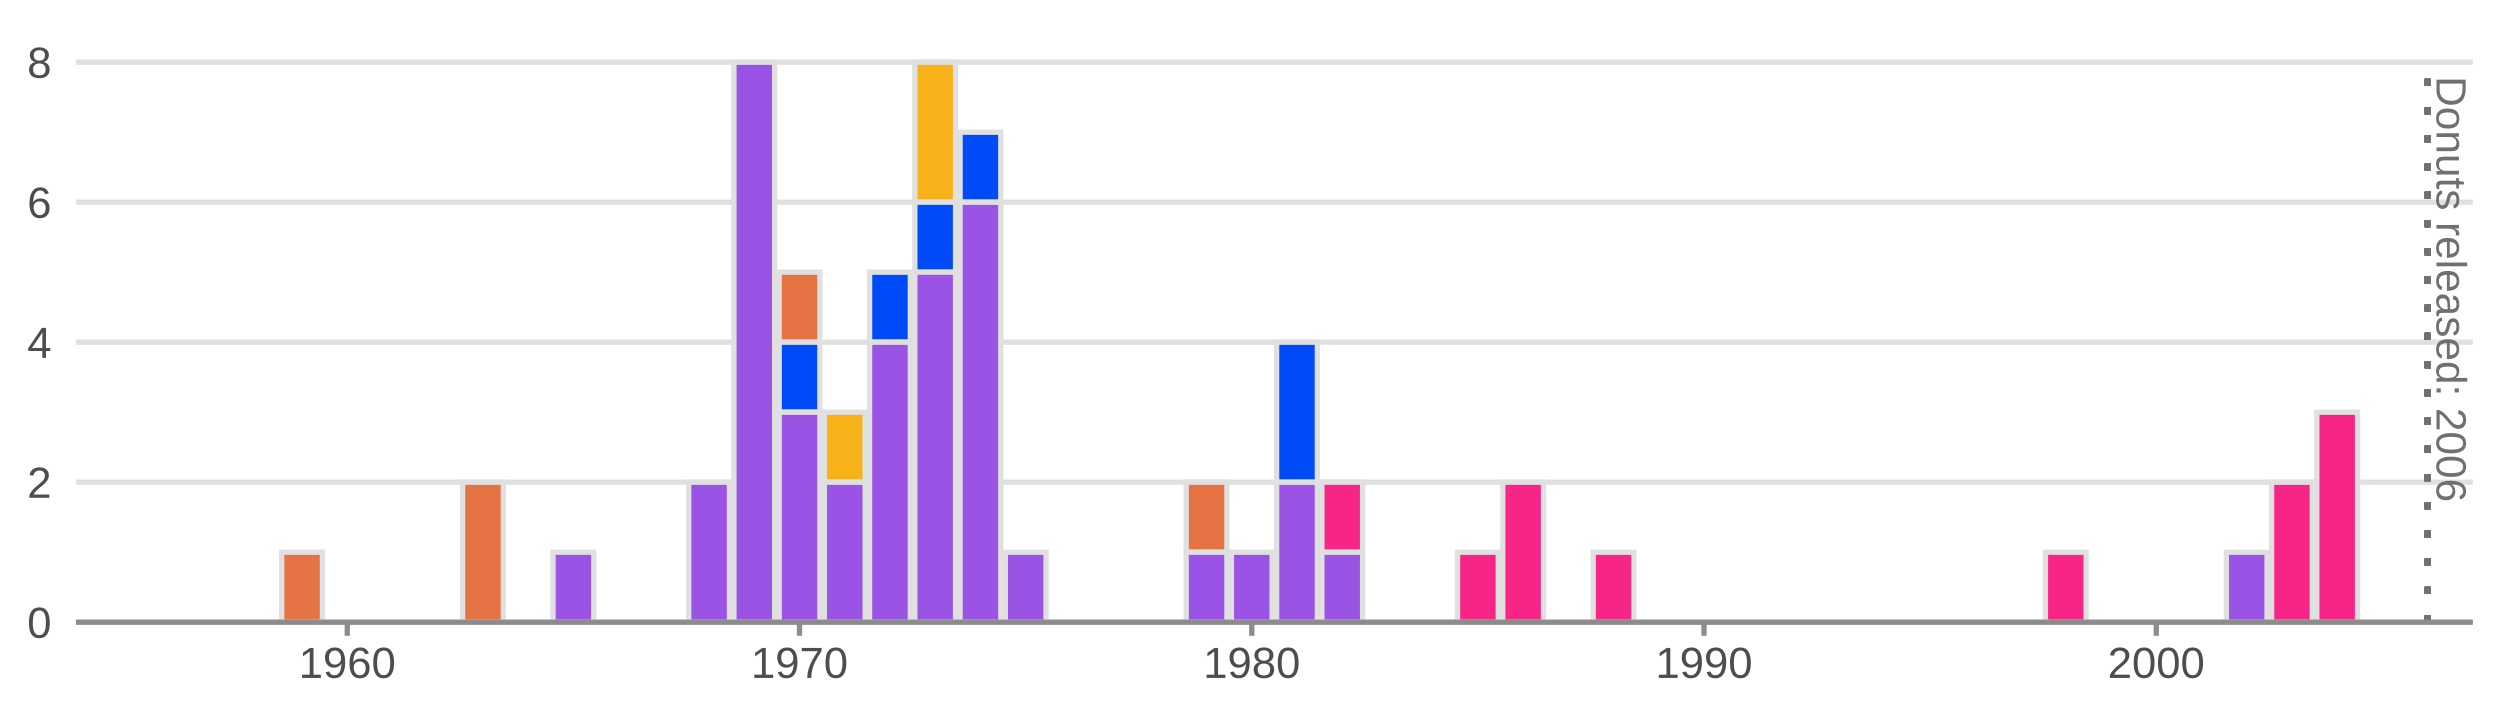
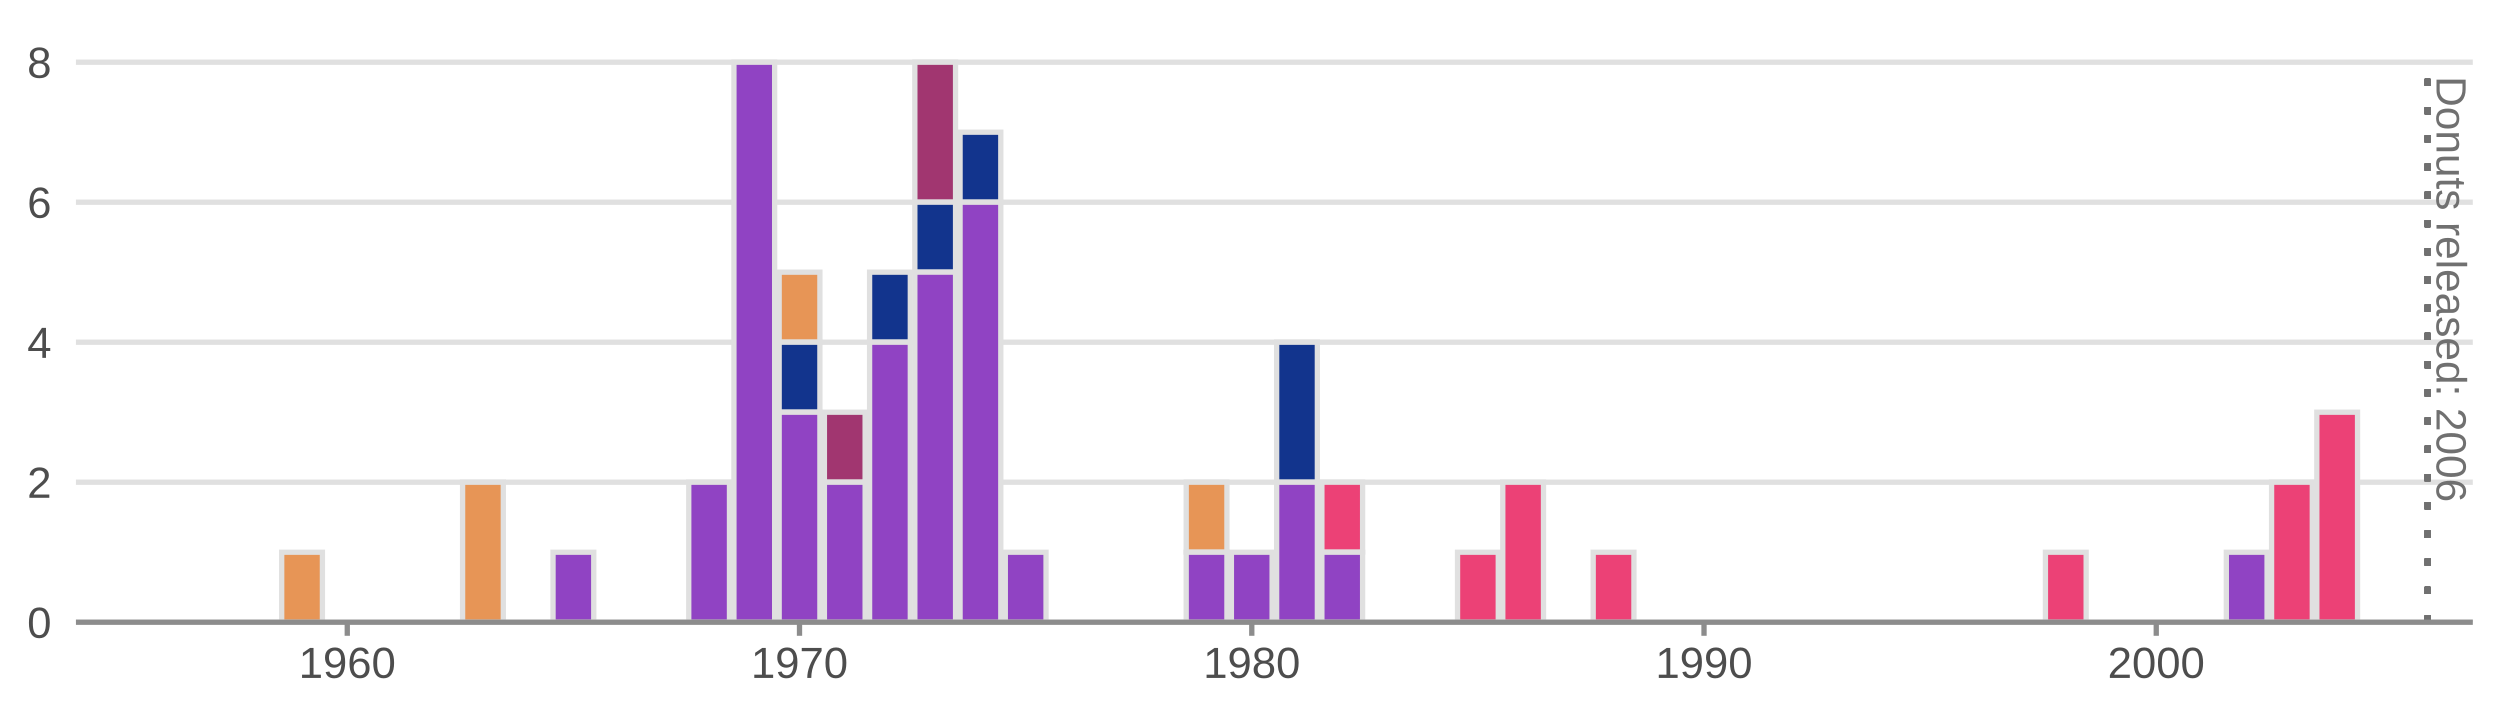
<svg xmlns="http://www.w3.org/2000/svg" class="svglite" width="504.00pt" height="144.00pt" viewBox="0 0 504.00 144.00">
  <defs>
    <style type="text/css">
    .svglite line, .svglite polyline, .svglite polygon, .svglite path, .svglite rect, .svglite circle {
      fill: none;
      stroke: #000000;
      stroke-linecap: round;
      stroke-linejoin: round;
      stroke-miterlimit: 10.00;
    }
    .svglite text {
      white-space: pre;
    }
  </style>
  </defs>
  <rect width="100%" height="100%" style="stroke: none; fill: none;" />
  <defs>
    <clipPath id="cpMC4wMHw1MDQuMDB8MC4wMHwxNDQuMDA=">
      <rect x="0.00" y="0.00" width="504.00" height="144.00" />
    </clipPath>
  </defs>
  <g clip-path="url(#cpMC4wMHw1MDQuMDB8MC4wMHwxNDQuMDA=)">
</g>
  <defs>
    <clipPath id="cpMTUuMzF8NDk4LjUyfDUuNDh8MTI1LjQ0">
      <rect x="15.31" y="5.48" width="483.21" height="119.96" />
    </clipPath>
  </defs>
  <g clip-path="url(#cpMTUuMzF8NDk4LjUyfDUuNDh8MTI1LjQ0)">
    <polyline points="15.31,125.44 498.52,125.44 " style="stroke-width: 1.07; stroke: #E0E0E0; stroke-linecap: butt;" />
    <polyline points="15.31,97.21 498.52,97.21 " style="stroke-width: 1.07; stroke: #E0E0E0; stroke-linecap: butt;" />
    <polyline points="15.31,68.99 498.52,68.99 " style="stroke-width: 1.07; stroke: #E0E0E0; stroke-linecap: butt;" />
    <polyline points="15.31,40.76 498.52,40.76 " style="stroke-width: 1.07; stroke: #E0E0E0; stroke-linecap: butt;" />
    <polyline points="15.31,12.54 498.52,12.54 " style="stroke-width: 1.07; stroke: #E0E0E0; stroke-linecap: butt;" />
-     <rect x="56.79" y="111.33" width="8.21" height="14.11" style="stroke-width: 1.07; stroke: #E0E0E0; stroke-linecap: butt; stroke-linejoin: miter; fill: #E67343;" />
-     <rect x="93.26" y="97.21" width="8.21" height="28.23" style="stroke-width: 1.07; stroke: #E0E0E0; stroke-linecap: butt; stroke-linejoin: miter; fill: #E67343;" />
-     <rect x="157.08" y="54.87" width="8.21" height="14.11" style="stroke-width: 1.07; stroke: #E0E0E0; stroke-linecap: butt; stroke-linejoin: miter; fill: #E67343;" />
-     <rect x="239.14" y="97.21" width="8.21" height="14.11" style="stroke-width: 1.07; stroke: #E0E0E0; stroke-linecap: butt; stroke-linejoin: miter; fill: #E67343;" />
-     <rect x="266.49" y="97.21" width="8.21" height="14.11" style="stroke-width: 1.07; stroke: #E0E0E0; stroke-linecap: butt; stroke-linejoin: miter; fill: #F72585;" />
-     <rect x="293.84" y="111.33" width="8.21" height="14.11" style="stroke-width: 1.07; stroke: #E0E0E0; stroke-linecap: butt; stroke-linejoin: miter; fill: #F72585;" />
-     <rect x="302.96" y="97.21" width="8.21" height="28.23" style="stroke-width: 1.07; stroke: #E0E0E0; stroke-linecap: butt; stroke-linejoin: miter; fill: #F72585;" />
-     <rect x="321.19" y="111.33" width="8.21" height="14.11" style="stroke-width: 1.07; stroke: #E0E0E0; stroke-linecap: butt; stroke-linejoin: miter; fill: #F72585;" />
-     <rect x="412.36" y="111.33" width="8.21" height="14.11" style="stroke-width: 1.07; stroke: #E0E0E0; stroke-linecap: butt; stroke-linejoin: miter; fill: #F72585;" />
-     <rect x="457.95" y="97.21" width="8.21" height="28.23" style="stroke-width: 1.07; stroke: #E0E0E0; stroke-linecap: butt; stroke-linejoin: miter; fill: #F72585;" />
-     <rect x="467.07" y="83.10" width="8.21" height="42.34" style="stroke-width: 1.07; stroke: #E0E0E0; stroke-linecap: butt; stroke-linejoin: miter; fill: #F72585;" />
-     <rect x="166.20" y="83.10" width="8.21" height="14.11" style="stroke-width: 1.07; stroke: #E0E0E0; stroke-linecap: butt; stroke-linejoin: miter; fill: #F8B219;" />
-     <rect x="184.43" y="12.54" width="8.21" height="28.23" style="stroke-width: 1.07; stroke: #E0E0E0; stroke-linecap: butt; stroke-linejoin: miter; fill: #F8B219;" />
-     <rect x="157.08" y="68.99" width="8.21" height="14.11" style="stroke-width: 1.07; stroke: #E0E0E0; stroke-linecap: butt; stroke-linejoin: miter; fill: #004AF7;" />
-     <rect x="175.31" y="54.87" width="8.21" height="14.11" style="stroke-width: 1.07; stroke: #E0E0E0; stroke-linecap: butt; stroke-linejoin: miter; fill: #004AF7;" />
-     <rect x="184.43" y="40.76" width="8.21" height="14.11" style="stroke-width: 1.07; stroke: #E0E0E0; stroke-linecap: butt; stroke-linejoin: miter; fill: #004AF7;" />
-     <rect x="193.55" y="26.65" width="8.21" height="14.11" style="stroke-width: 1.07; stroke: #E0E0E0; stroke-linecap: butt; stroke-linejoin: miter; fill: #004AF7;" />
-     <rect x="257.37" y="68.99" width="8.21" height="28.23" style="stroke-width: 1.07; stroke: #E0E0E0; stroke-linecap: butt; stroke-linejoin: miter; fill: #004AF7;" />
-     <rect x="111.49" y="111.33" width="8.21" height="14.11" style="stroke-width: 1.07; stroke: #E0E0E0; stroke-linecap: butt; stroke-linejoin: miter; fill: #9B53E6;" />
-     <rect x="138.85" y="97.21" width="8.21" height="28.23" style="stroke-width: 1.07; stroke: #E0E0E0; stroke-linecap: butt; stroke-linejoin: miter; fill: #9B53E6;" />
-     <rect x="147.96" y="12.54" width="8.21" height="112.90" style="stroke-width: 1.07; stroke: #E0E0E0; stroke-linecap: butt; stroke-linejoin: miter; fill: #9B53E6;" />
-     <rect x="157.08" y="83.10" width="8.21" height="42.34" style="stroke-width: 1.07; stroke: #E0E0E0; stroke-linecap: butt; stroke-linejoin: miter; fill: #9B53E6;" />
-     <rect x="166.20" y="97.21" width="8.21" height="28.23" style="stroke-width: 1.07; stroke: #E0E0E0; stroke-linecap: butt; stroke-linejoin: miter; fill: #9B53E6;" />
-     <rect x="175.31" y="68.99" width="8.21" height="56.45" style="stroke-width: 1.07; stroke: #E0E0E0; stroke-linecap: butt; stroke-linejoin: miter; fill: #9B53E6;" />
-     <rect x="184.43" y="54.87" width="8.21" height="70.56" style="stroke-width: 1.07; stroke: #E0E0E0; stroke-linecap: butt; stroke-linejoin: miter; fill: #9B53E6;" />
-     <rect x="193.55" y="40.76" width="8.21" height="84.68" style="stroke-width: 1.07; stroke: #E0E0E0; stroke-linecap: butt; stroke-linejoin: miter; fill: #9B53E6;" />
-     <rect x="202.67" y="111.33" width="8.21" height="14.11" style="stroke-width: 1.07; stroke: #E0E0E0; stroke-linecap: butt; stroke-linejoin: miter; fill: #9B53E6;" />
-     <rect x="239.14" y="111.33" width="8.21" height="14.11" style="stroke-width: 1.07; stroke: #E0E0E0; stroke-linecap: butt; stroke-linejoin: miter; fill: #9B53E6;" />
-     <rect x="248.25" y="111.33" width="8.21" height="14.11" style="stroke-width: 1.07; stroke: #E0E0E0; stroke-linecap: butt; stroke-linejoin: miter; fill: #9B53E6;" />
-     <rect x="257.37" y="97.21" width="8.21" height="28.23" style="stroke-width: 1.07; stroke: #E0E0E0; stroke-linecap: butt; stroke-linejoin: miter; fill: #9B53E6;" />
-     <rect x="266.49" y="111.33" width="8.21" height="14.11" style="stroke-width: 1.07; stroke: #E0E0E0; stroke-linecap: butt; stroke-linejoin: miter; fill: #9B53E6;" />
-     <rect x="448.83" y="111.33" width="8.21" height="14.11" style="stroke-width: 1.07; stroke: #E0E0E0; stroke-linecap: butt; stroke-linejoin: miter; fill: #9B53E6;" />
+     <rect x="56.79" y="111.33" width="8.21" height="14.11" style="stroke-width: 1.07; stroke: #E0E0E0; stroke-linecap: butt; stroke-linejoin: miter; fill: #E79556;" />
+     <rect x="93.26" y="97.21" width="8.21" height="28.23" style="stroke-width: 1.07; stroke: #E0E0E0; stroke-linecap: butt; stroke-linejoin: miter; fill: #E79556;" />
+     <rect x="157.08" y="54.87" width="8.21" height="14.11" style="stroke-width: 1.07; stroke: #E0E0E0; stroke-linecap: butt; stroke-linejoin: miter; fill: #E79556;" />
+     <rect x="239.14" y="97.21" width="8.21" height="14.11" style="stroke-width: 1.07; stroke: #E0E0E0; stroke-linecap: butt; stroke-linejoin: miter; fill: #E79556;" />
+     <rect x="266.49" y="97.21" width="8.21" height="14.11" style="stroke-width: 1.07; stroke: #E0E0E0; stroke-linecap: butt; stroke-linejoin: miter; fill: #EC4176;" />
+     <rect x="293.84" y="111.33" width="8.21" height="14.11" style="stroke-width: 1.07; stroke: #E0E0E0; stroke-linecap: butt; stroke-linejoin: miter; fill: #EC4176;" />
+     <rect x="302.96" y="97.21" width="8.21" height="28.23" style="stroke-width: 1.07; stroke: #E0E0E0; stroke-linecap: butt; stroke-linejoin: miter; fill: #EC4176;" />
+     <rect x="321.19" y="111.33" width="8.21" height="14.11" style="stroke-width: 1.07; stroke: #E0E0E0; stroke-linecap: butt; stroke-linejoin: miter; fill: #EC4176;" />
+     <rect x="412.36" y="111.33" width="8.21" height="14.11" style="stroke-width: 1.07; stroke: #E0E0E0; stroke-linecap: butt; stroke-linejoin: miter; fill: #EC4176;" />
+     <rect x="457.95" y="97.21" width="8.21" height="28.23" style="stroke-width: 1.07; stroke: #E0E0E0; stroke-linecap: butt; stroke-linejoin: miter; fill: #EC4176;" />
+     <rect x="467.07" y="83.10" width="8.21" height="42.34" style="stroke-width: 1.07; stroke: #E0E0E0; stroke-linecap: butt; stroke-linejoin: miter; fill: #EC4176;" />
+     <rect x="166.20" y="83.10" width="8.21" height="14.11" style="stroke-width: 1.07; stroke: #E0E0E0; stroke-linecap: butt; stroke-linejoin: miter; fill: #A13670;" />
+     <rect x="184.43" y="12.54" width="8.21" height="28.23" style="stroke-width: 1.07; stroke: #E0E0E0; stroke-linecap: butt; stroke-linejoin: miter; fill: #A13670;" />
+     <rect x="157.08" y="68.99" width="8.21" height="14.11" style="stroke-width: 1.07; stroke: #E0E0E0; stroke-linecap: butt; stroke-linejoin: miter; fill: #12348D;" />
+     <rect x="175.31" y="54.87" width="8.21" height="14.11" style="stroke-width: 1.07; stroke: #E0E0E0; stroke-linecap: butt; stroke-linejoin: miter; fill: #12348D;" />
+     <rect x="184.43" y="40.76" width="8.21" height="14.11" style="stroke-width: 1.07; stroke: #E0E0E0; stroke-linecap: butt; stroke-linejoin: miter; fill: #12348D;" />
+     <rect x="193.55" y="26.65" width="8.21" height="14.11" style="stroke-width: 1.07; stroke: #E0E0E0; stroke-linecap: butt; stroke-linejoin: miter; fill: #12348D;" />
+     <rect x="257.37" y="68.99" width="8.21" height="28.23" style="stroke-width: 1.07; stroke: #E0E0E0; stroke-linecap: butt; stroke-linejoin: miter; fill: #12348D;" />
+     <rect x="111.49" y="111.33" width="8.21" height="14.11" style="stroke-width: 1.07; stroke: #E0E0E0; stroke-linecap: butt; stroke-linejoin: miter; fill: #9043C3;" />
+     <rect x="138.85" y="97.21" width="8.21" height="28.23" style="stroke-width: 1.07; stroke: #E0E0E0; stroke-linecap: butt; stroke-linejoin: miter; fill: #9043C3;" />
+     <rect x="147.96" y="12.54" width="8.21" height="112.90" style="stroke-width: 1.07; stroke: #E0E0E0; stroke-linecap: butt; stroke-linejoin: miter; fill: #9043C3;" />
+     <rect x="157.08" y="83.10" width="8.21" height="42.34" style="stroke-width: 1.07; stroke: #E0E0E0; stroke-linecap: butt; stroke-linejoin: miter; fill: #9043C3;" />
+     <rect x="166.20" y="97.21" width="8.21" height="28.23" style="stroke-width: 1.07; stroke: #E0E0E0; stroke-linecap: butt; stroke-linejoin: miter; fill: #9043C3;" />
+     <rect x="175.31" y="68.99" width="8.21" height="56.45" style="stroke-width: 1.07; stroke: #E0E0E0; stroke-linecap: butt; stroke-linejoin: miter; fill: #9043C3;" />
+     <rect x="184.43" y="54.87" width="8.21" height="70.56" style="stroke-width: 1.07; stroke: #E0E0E0; stroke-linecap: butt; stroke-linejoin: miter; fill: #9043C3;" />
+     <rect x="193.55" y="40.76" width="8.21" height="84.68" style="stroke-width: 1.07; stroke: #E0E0E0; stroke-linecap: butt; stroke-linejoin: miter; fill: #9043C3;" />
+     <rect x="202.67" y="111.33" width="8.21" height="14.11" style="stroke-width: 1.07; stroke: #E0E0E0; stroke-linecap: butt; stroke-linejoin: miter; fill: #9043C3;" />
+     <rect x="239.14" y="111.33" width="8.21" height="14.11" style="stroke-width: 1.07; stroke: #E0E0E0; stroke-linecap: butt; stroke-linejoin: miter; fill: #9043C3;" />
+     <rect x="248.25" y="111.33" width="8.21" height="14.11" style="stroke-width: 1.07; stroke: #E0E0E0; stroke-linecap: butt; stroke-linejoin: miter; fill: #9043C3;" />
+     <rect x="257.37" y="97.21" width="8.21" height="28.23" style="stroke-width: 1.07; stroke: #E0E0E0; stroke-linecap: butt; stroke-linejoin: miter; fill: #9043C3;" />
+     <rect x="266.49" y="111.33" width="8.21" height="14.11" style="stroke-width: 1.07; stroke: #E0E0E0; stroke-linecap: butt; stroke-linejoin: miter; fill: #9043C3;" />
+     <rect x="448.83" y="111.33" width="8.21" height="14.11" style="stroke-width: 1.07; stroke: #E0E0E0; stroke-linecap: butt; stroke-linejoin: miter; fill: #9043C3;" />
    <line x1="489.40" y1="125.44" x2="489.40" y2="12.54" style="stroke-width: 1.07; stroke: #707070; stroke-dasharray: 1.42,4.27; stroke-linecap: butt;" />
    <line x1="489.40" y1="125.44" x2="489.40" y2="12.54" style="stroke-width: 1.07; stroke: #707070; stroke-dasharray: 1.42,4.27; stroke-linecap: butt;" />
    <line x1="489.40" y1="125.44" x2="489.40" y2="12.54" style="stroke-width: 1.07; stroke: #707070; stroke-dasharray: 1.42,4.27; stroke-linecap: butt;" />
    <line x1="489.40" y1="125.44" x2="489.40" y2="12.54" style="stroke-width: 1.07; stroke: #707070; stroke-dasharray: 1.42,4.27; stroke-linecap: butt;" />
    <line x1="489.40" y1="125.44" x2="489.40" y2="12.54" style="stroke-width: 1.07; stroke: #707070; stroke-dasharray: 1.42,4.27; stroke-linecap: butt;" />
    <line x1="489.40" y1="125.44" x2="489.40" y2="12.54" style="stroke-width: 1.07; stroke: #707070; stroke-dasharray: 1.42,4.27; stroke-linecap: butt;" />
    <line x1="489.40" y1="125.44" x2="489.40" y2="12.54" style="stroke-width: 1.07; stroke: #707070; stroke-dasharray: 1.42,4.27; stroke-linecap: butt;" />
    <line x1="489.40" y1="125.44" x2="489.40" y2="12.54" style="stroke-width: 1.07; stroke: #707070; stroke-dasharray: 1.42,4.27; stroke-linecap: butt;" />
    <line x1="489.40" y1="125.44" x2="489.40" y2="12.54" style="stroke-width: 1.07; stroke: #707070; stroke-dasharray: 1.42,4.27; stroke-linecap: butt;" />
    <line x1="489.40" y1="125.44" x2="489.40" y2="12.54" style="stroke-width: 1.07; stroke: #707070; stroke-dasharray: 1.42,4.27; stroke-linecap: butt;" />
    <line x1="489.40" y1="125.44" x2="489.40" y2="12.54" style="stroke-width: 1.07; stroke: #707070; stroke-dasharray: 1.42,4.27; stroke-linecap: butt;" />
    <line x1="489.40" y1="125.44" x2="489.40" y2="12.54" style="stroke-width: 1.07; stroke: #707070; stroke-dasharray: 1.42,4.27; stroke-linecap: butt;" />
    <line x1="489.40" y1="125.44" x2="489.40" y2="12.54" style="stroke-width: 1.07; stroke: #707070; stroke-dasharray: 1.42,4.27; stroke-linecap: butt;" />
    <line x1="489.40" y1="125.44" x2="489.40" y2="12.54" style="stroke-width: 1.07; stroke: #707070; stroke-dasharray: 1.42,4.27; stroke-linecap: butt;" />
    <line x1="489.40" y1="125.44" x2="489.40" y2="12.54" style="stroke-width: 1.07; stroke: #707070; stroke-dasharray: 1.42,4.27; stroke-linecap: butt;" />
    <line x1="489.40" y1="125.44" x2="489.40" y2="12.54" style="stroke-width: 1.07; stroke: #707070; stroke-dasharray: 1.42,4.27; stroke-linecap: butt;" />
    <line x1="489.40" y1="125.44" x2="489.40" y2="12.54" style="stroke-width: 1.07; stroke: #707070; stroke-dasharray: 1.42,4.27; stroke-linecap: butt;" />
    <line x1="489.40" y1="125.44" x2="489.40" y2="12.54" style="stroke-width: 1.07; stroke: #707070; stroke-dasharray: 1.42,4.27; stroke-linecap: butt;" />
    <line x1="489.40" y1="125.44" x2="489.40" y2="12.54" style="stroke-width: 1.07; stroke: #707070; stroke-dasharray: 1.42,4.27; stroke-linecap: butt;" />
    <line x1="489.40" y1="125.44" x2="489.40" y2="12.54" style="stroke-width: 1.07; stroke: #707070; stroke-dasharray: 1.42,4.27; stroke-linecap: butt;" />
    <line x1="489.40" y1="125.44" x2="489.40" y2="12.54" style="stroke-width: 1.07; stroke: #707070; stroke-dasharray: 1.42,4.27; stroke-linecap: butt;" />
    <line x1="489.40" y1="125.44" x2="489.40" y2="12.54" style="stroke-width: 1.07; stroke: #707070; stroke-dasharray: 1.42,4.27; stroke-linecap: butt;" />
    <line x1="489.40" y1="125.44" x2="489.40" y2="12.54" style="stroke-width: 1.07; stroke: #707070; stroke-dasharray: 1.42,4.27; stroke-linecap: butt;" />
    <line x1="489.40" y1="125.44" x2="489.40" y2="12.54" style="stroke-width: 1.07; stroke: #707070; stroke-dasharray: 1.42,4.27; stroke-linecap: butt;" />
    <line x1="489.40" y1="125.44" x2="489.40" y2="12.54" style="stroke-width: 1.07; stroke: #707070; stroke-dasharray: 1.42,4.27; stroke-linecap: butt;" />
    <line x1="489.40" y1="125.44" x2="489.40" y2="12.54" style="stroke-width: 1.07; stroke: #707070; stroke-dasharray: 1.42,4.27; stroke-linecap: butt;" />
    <line x1="489.40" y1="125.44" x2="489.40" y2="12.54" style="stroke-width: 1.07; stroke: #707070; stroke-dasharray: 1.42,4.27; stroke-linecap: butt;" />
    <line x1="489.40" y1="125.44" x2="489.40" y2="12.54" style="stroke-width: 1.07; stroke: #707070; stroke-dasharray: 1.42,4.27; stroke-linecap: butt;" />
    <line x1="489.40" y1="125.44" x2="489.40" y2="12.54" style="stroke-width: 1.07; stroke: #707070; stroke-dasharray: 1.42,4.27; stroke-linecap: butt;" />
    <line x1="489.40" y1="125.44" x2="489.40" y2="12.54" style="stroke-width: 1.07; stroke: #707070; stroke-dasharray: 1.42,4.27; stroke-linecap: butt;" />
    <line x1="489.40" y1="125.44" x2="489.40" y2="12.54" style="stroke-width: 1.07; stroke: #707070; stroke-dasharray: 1.42,4.27; stroke-linecap: butt;" />
    <line x1="489.40" y1="125.44" x2="489.40" y2="12.54" style="stroke-width: 1.07; stroke: #707070; stroke-dasharray: 1.42,4.27; stroke-linecap: butt;" />
    <line x1="489.40" y1="125.44" x2="489.40" y2="12.54" style="stroke-width: 1.07; stroke: #707070; stroke-dasharray: 1.42,4.27; stroke-linecap: butt;" />
    <line x1="489.40" y1="125.44" x2="489.40" y2="12.54" style="stroke-width: 1.07; stroke: #707070; stroke-dasharray: 1.42,4.27; stroke-linecap: butt;" />
    <line x1="489.40" y1="125.44" x2="489.40" y2="12.54" style="stroke-width: 1.07; stroke: #707070; stroke-dasharray: 1.42,4.27; stroke-linecap: butt;" />
    <line x1="489.40" y1="125.44" x2="489.40" y2="12.54" style="stroke-width: 1.07; stroke: #707070; stroke-dasharray: 1.42,4.27; stroke-linecap: butt;" />
    <line x1="489.40" y1="125.44" x2="489.40" y2="12.54" style="stroke-width: 1.07; stroke: #707070; stroke-dasharray: 1.42,4.27; stroke-linecap: butt;" />
    <line x1="489.40" y1="125.44" x2="489.40" y2="12.54" style="stroke-width: 1.07; stroke: #707070; stroke-dasharray: 1.42,4.27; stroke-linecap: butt;" />
    <line x1="489.40" y1="125.44" x2="489.40" y2="12.54" style="stroke-width: 1.07; stroke: #707070; stroke-dasharray: 1.42,4.27; stroke-linecap: butt;" />
    <line x1="489.40" y1="125.44" x2="489.40" y2="12.54" style="stroke-width: 1.07; stroke: #707070; stroke-dasharray: 1.42,4.27; stroke-linecap: butt;" />
    <line x1="489.40" y1="125.44" x2="489.40" y2="12.54" style="stroke-width: 1.07; stroke: #707070; stroke-dasharray: 1.42,4.27; stroke-linecap: butt;" />
    <line x1="489.40" y1="125.44" x2="489.40" y2="12.54" style="stroke-width: 1.07; stroke: #707070; stroke-dasharray: 1.42,4.27; stroke-linecap: butt;" />
    <line x1="489.40" y1="125.44" x2="489.40" y2="12.54" style="stroke-width: 1.07; stroke: #707070; stroke-dasharray: 1.42,4.27; stroke-linecap: butt;" />
    <line x1="489.40" y1="125.44" x2="489.40" y2="12.54" style="stroke-width: 1.07; stroke: #707070; stroke-dasharray: 1.42,4.27; stroke-linecap: butt;" />
    <line x1="489.40" y1="125.44" x2="489.40" y2="12.54" style="stroke-width: 1.07; stroke: #707070; stroke-dasharray: 1.42,4.27; stroke-linecap: butt;" />
    <line x1="489.40" y1="125.44" x2="489.40" y2="12.54" style="stroke-width: 1.07; stroke: #707070; stroke-dasharray: 1.42,4.27; stroke-linecap: butt;" />
    <line x1="489.40" y1="125.44" x2="489.40" y2="12.54" style="stroke-width: 1.07; stroke: #707070; stroke-dasharray: 1.42,4.27; stroke-linecap: butt;" />
    <line x1="489.40" y1="125.44" x2="489.40" y2="12.54" style="stroke-width: 1.07; stroke: #707070; stroke-dasharray: 1.42,4.27; stroke-linecap: butt;" />
    <line x1="489.40" y1="125.44" x2="489.40" y2="12.54" style="stroke-width: 1.07; stroke: #707070; stroke-dasharray: 1.42,4.27; stroke-linecap: butt;" />
    <line x1="489.40" y1="125.44" x2="489.40" y2="12.54" style="stroke-width: 1.07; stroke: #707070; stroke-dasharray: 1.42,4.27; stroke-linecap: butt;" />
    <line x1="489.40" y1="125.44" x2="489.40" y2="12.54" style="stroke-width: 1.07; stroke: #707070; stroke-dasharray: 1.42,4.27; stroke-linecap: butt;" />
    <line x1="489.40" y1="125.44" x2="489.40" y2="12.54" style="stroke-width: 1.07; stroke: #707070; stroke-dasharray: 1.42,4.27; stroke-linecap: butt;" />
    <line x1="489.40" y1="125.44" x2="489.40" y2="12.54" style="stroke-width: 1.07; stroke: #707070; stroke-dasharray: 1.42,4.27; stroke-linecap: butt;" />
    <line x1="489.40" y1="125.44" x2="489.40" y2="12.54" style="stroke-width: 1.07; stroke: #707070; stroke-dasharray: 1.42,4.27; stroke-linecap: butt;" />
    <line x1="489.40" y1="125.44" x2="489.40" y2="12.54" style="stroke-width: 1.07; stroke: #707070; stroke-dasharray: 1.42,4.27; stroke-linecap: butt;" />
    <line x1="489.40" y1="125.44" x2="489.40" y2="12.54" style="stroke-width: 1.07; stroke: #707070; stroke-dasharray: 1.42,4.27; stroke-linecap: butt;" />
    <line x1="489.40" y1="125.44" x2="489.40" y2="12.54" style="stroke-width: 1.07; stroke: #707070; stroke-dasharray: 1.42,4.27; stroke-linecap: butt;" />
    <line x1="489.40" y1="125.44" x2="489.40" y2="12.54" style="stroke-width: 1.07; stroke: #707070; stroke-dasharray: 1.42,4.27; stroke-linecap: butt;" />
    <line x1="489.40" y1="125.44" x2="489.40" y2="12.54" style="stroke-width: 1.07; stroke: #707070; stroke-dasharray: 1.42,4.27; stroke-linecap: butt;" />
    <line x1="489.40" y1="125.44" x2="489.40" y2="12.54" style="stroke-width: 1.07; stroke: #707070; stroke-dasharray: 1.42,4.27; stroke-linecap: butt;" />
    <line x1="489.40" y1="125.44" x2="489.40" y2="12.54" style="stroke-width: 1.07; stroke: #707070; stroke-dasharray: 1.42,4.27; stroke-linecap: butt;" />
    <line x1="489.40" y1="125.44" x2="489.40" y2="12.54" style="stroke-width: 1.07; stroke: #707070; stroke-dasharray: 1.42,4.27; stroke-linecap: butt;" />
    <line x1="489.40" y1="125.44" x2="489.40" y2="12.54" style="stroke-width: 1.07; stroke: #707070; stroke-dasharray: 1.42,4.27; stroke-linecap: butt;" />
    <line x1="489.40" y1="125.44" x2="489.40" y2="12.54" style="stroke-width: 1.07; stroke: #707070; stroke-dasharray: 1.42,4.27; stroke-linecap: butt;" />
    <text transform="translate(491.20,15.36) rotate(90)" style="font-size: 8.54px;fill: #707070; font-family: &quot;Arial&quot;;" textLength="27.04px" lengthAdjust="spacingAndGlyphs">Donuts</text>
    <text transform="translate(491.20,44.76) rotate(90)" style="font-size: 8.54px;fill: #707070; font-family: &quot;Arial&quot;;" textLength="35.10px" lengthAdjust="spacingAndGlyphs">released:</text>
    <text transform="translate(491.20,82.23) rotate(90)" style="font-size: 8.54px;fill: #707070; font-family: &quot;Arial&quot;;" textLength="18.98px" lengthAdjust="spacingAndGlyphs">2006</text>
  </g>
  <g clip-path="url(#cpMC4wMHw1MDQuMDB8MC4wMHwxNDQuMDA=)">
    <text x="10.38" y="128.59" text-anchor="end" style="font-size: 8.80px;fill: #4D4D4D; font-family: &quot;Arial&quot;;" textLength="4.90px" lengthAdjust="spacingAndGlyphs">0</text>
    <text x="10.38" y="100.36" text-anchor="end" style="font-size: 8.80px;fill: #4D4D4D; font-family: &quot;Arial&quot;;" textLength="4.90px" lengthAdjust="spacingAndGlyphs">2</text>
    <text x="10.38" y="72.14" text-anchor="end" style="font-size: 8.80px;fill: #4D4D4D; font-family: &quot;Arial&quot;;" textLength="4.90px" lengthAdjust="spacingAndGlyphs">4</text>
    <text x="10.38" y="43.91" text-anchor="end" style="font-size: 8.80px;fill: #4D4D4D; font-family: &quot;Arial&quot;;" textLength="4.90px" lengthAdjust="spacingAndGlyphs">6</text>
    <text x="10.38" y="15.69" text-anchor="end" style="font-size: 8.80px;fill: #4D4D4D; font-family: &quot;Arial&quot;;" textLength="4.90px" lengthAdjust="spacingAndGlyphs">8</text>
    <polyline points="15.31,125.44 498.52,125.44 " style="stroke-width: 1.07; stroke: #8C8C8C; stroke-linecap: butt;" />
    <polyline points="70.01,128.18 70.01,125.44 " style="stroke-width: 1.07; stroke: #8C8C8C; stroke-linecap: butt;" />
    <polyline points="161.18,128.18 161.18,125.44 " style="stroke-width: 1.07; stroke: #8C8C8C; stroke-linecap: butt;" />
    <polyline points="252.36,128.18 252.36,125.44 " style="stroke-width: 1.07; stroke: #8C8C8C; stroke-linecap: butt;" />
    <polyline points="343.53,128.18 343.53,125.44 " style="stroke-width: 1.07; stroke: #8C8C8C; stroke-linecap: butt;" />
    <polyline points="434.70,128.18 434.70,125.44 " style="stroke-width: 1.07; stroke: #8C8C8C; stroke-linecap: butt;" />
    <text x="70.01" y="136.67" text-anchor="middle" style="font-size: 8.80px;fill: #4D4D4D; font-family: &quot;Arial&quot;;" textLength="19.58px" lengthAdjust="spacingAndGlyphs">1960</text>
    <text x="161.18" y="136.67" text-anchor="middle" style="font-size: 8.80px;fill: #4D4D4D; font-family: &quot;Arial&quot;;" textLength="19.58px" lengthAdjust="spacingAndGlyphs">1970</text>
    <text x="252.36" y="136.67" text-anchor="middle" style="font-size: 8.80px;fill: #4D4D4D; font-family: &quot;Arial&quot;;" textLength="19.58px" lengthAdjust="spacingAndGlyphs">1980</text>
    <text x="343.53" y="136.67" text-anchor="middle" style="font-size: 8.80px;fill: #4D4D4D; font-family: &quot;Arial&quot;;" textLength="19.58px" lengthAdjust="spacingAndGlyphs">1990</text>
    <text x="434.70" y="136.67" text-anchor="middle" style="font-size: 8.80px;fill: #4D4D4D; font-family: &quot;Arial&quot;;" textLength="19.58px" lengthAdjust="spacingAndGlyphs">2000</text>
  </g>
</svg>
